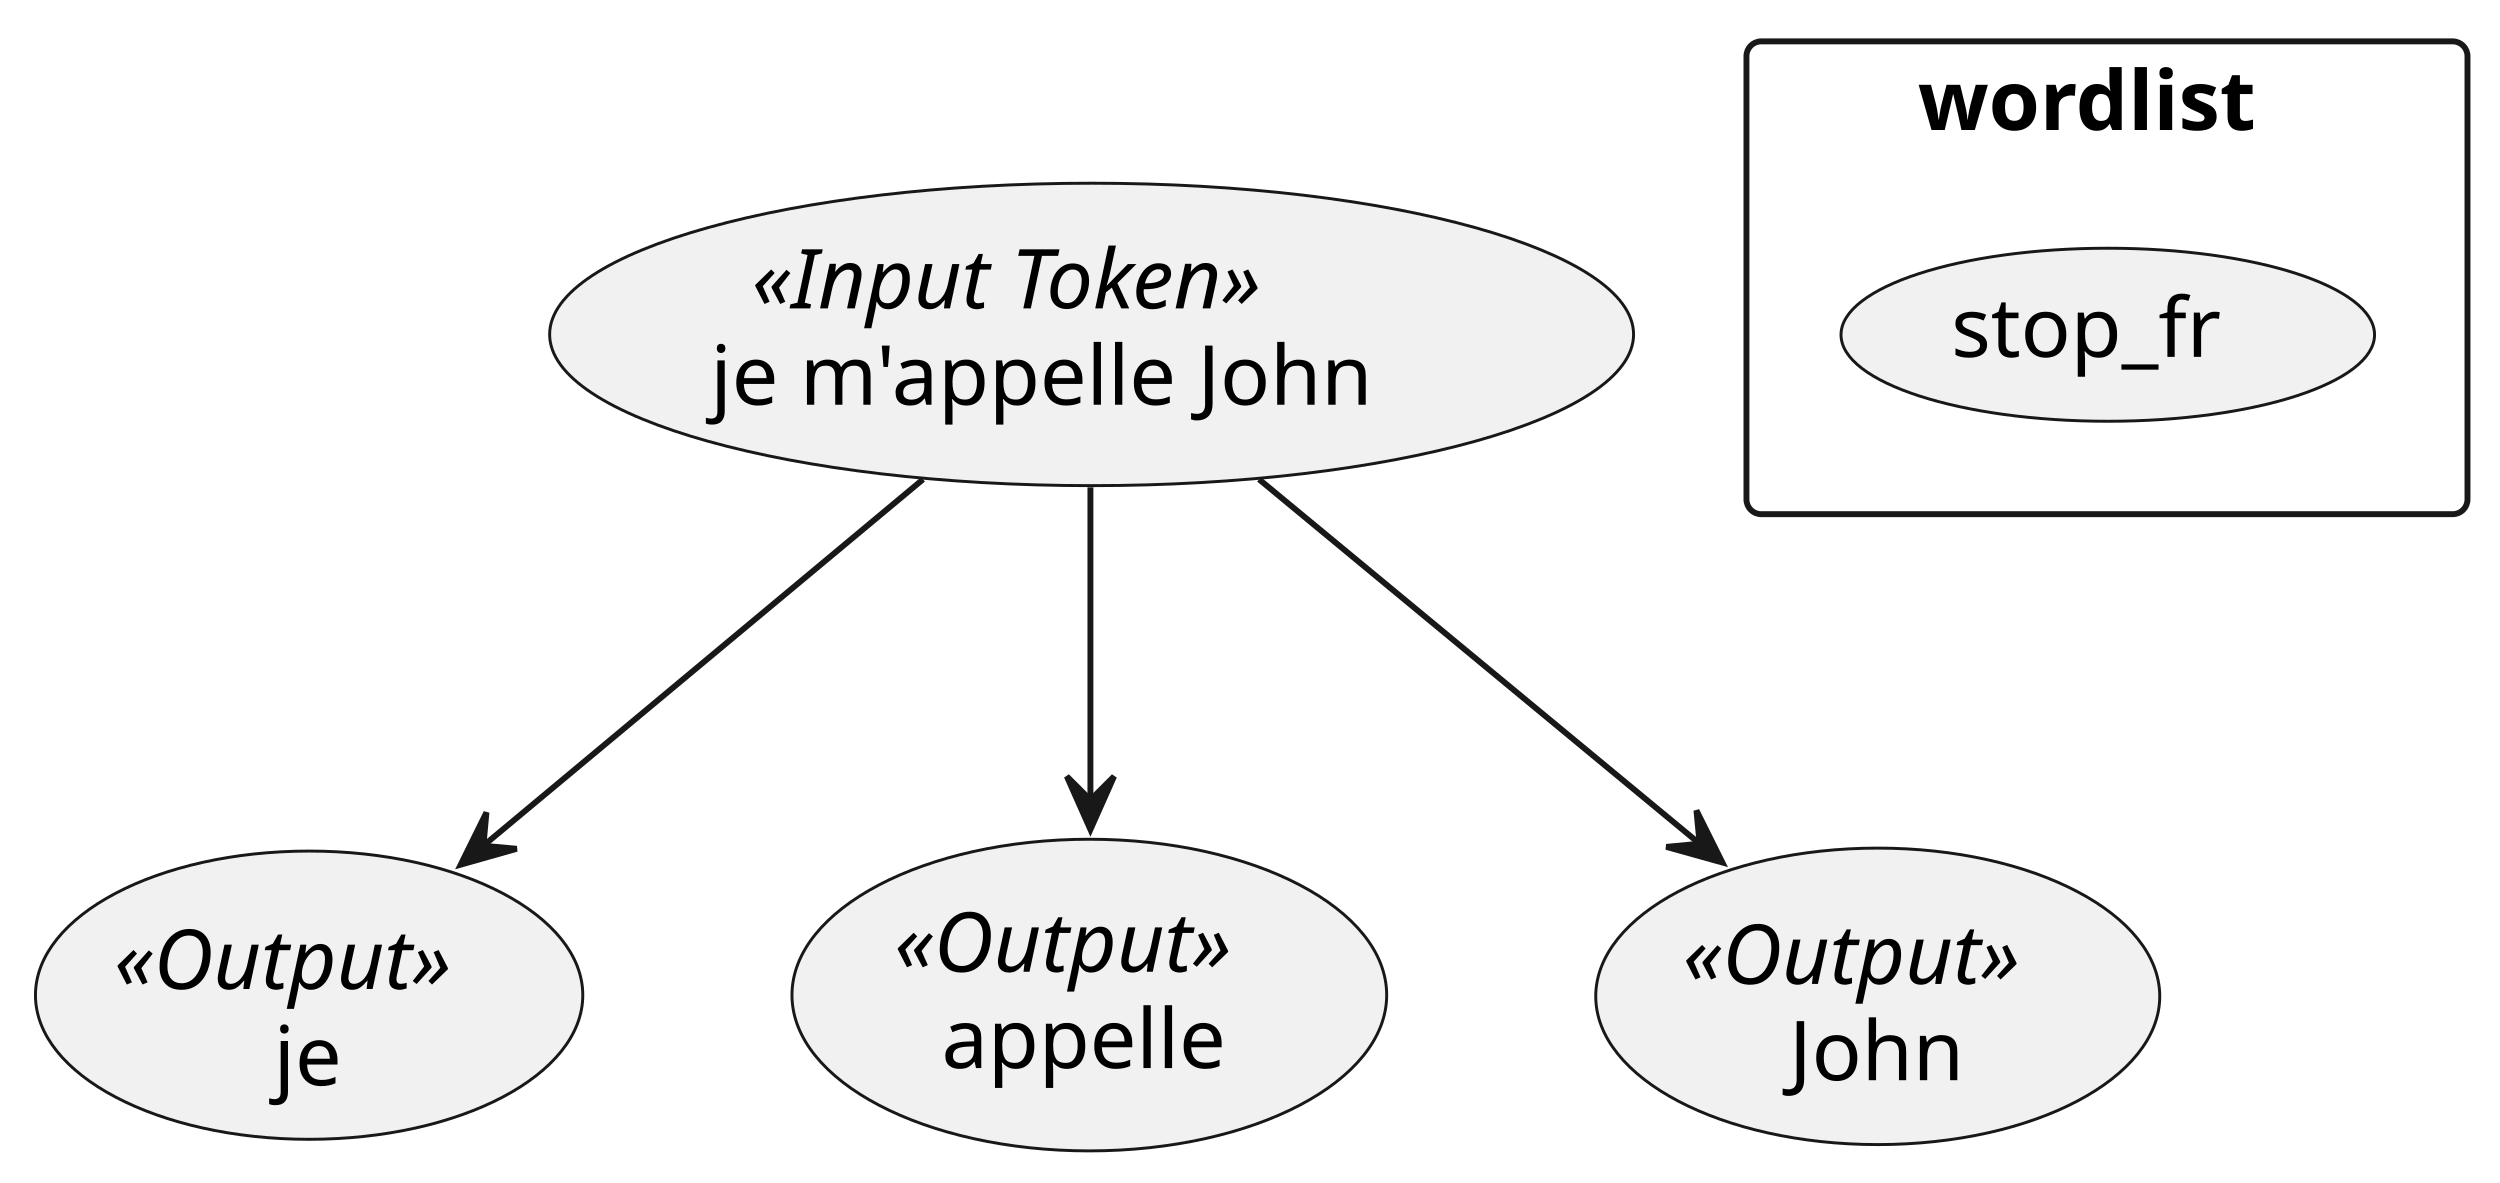
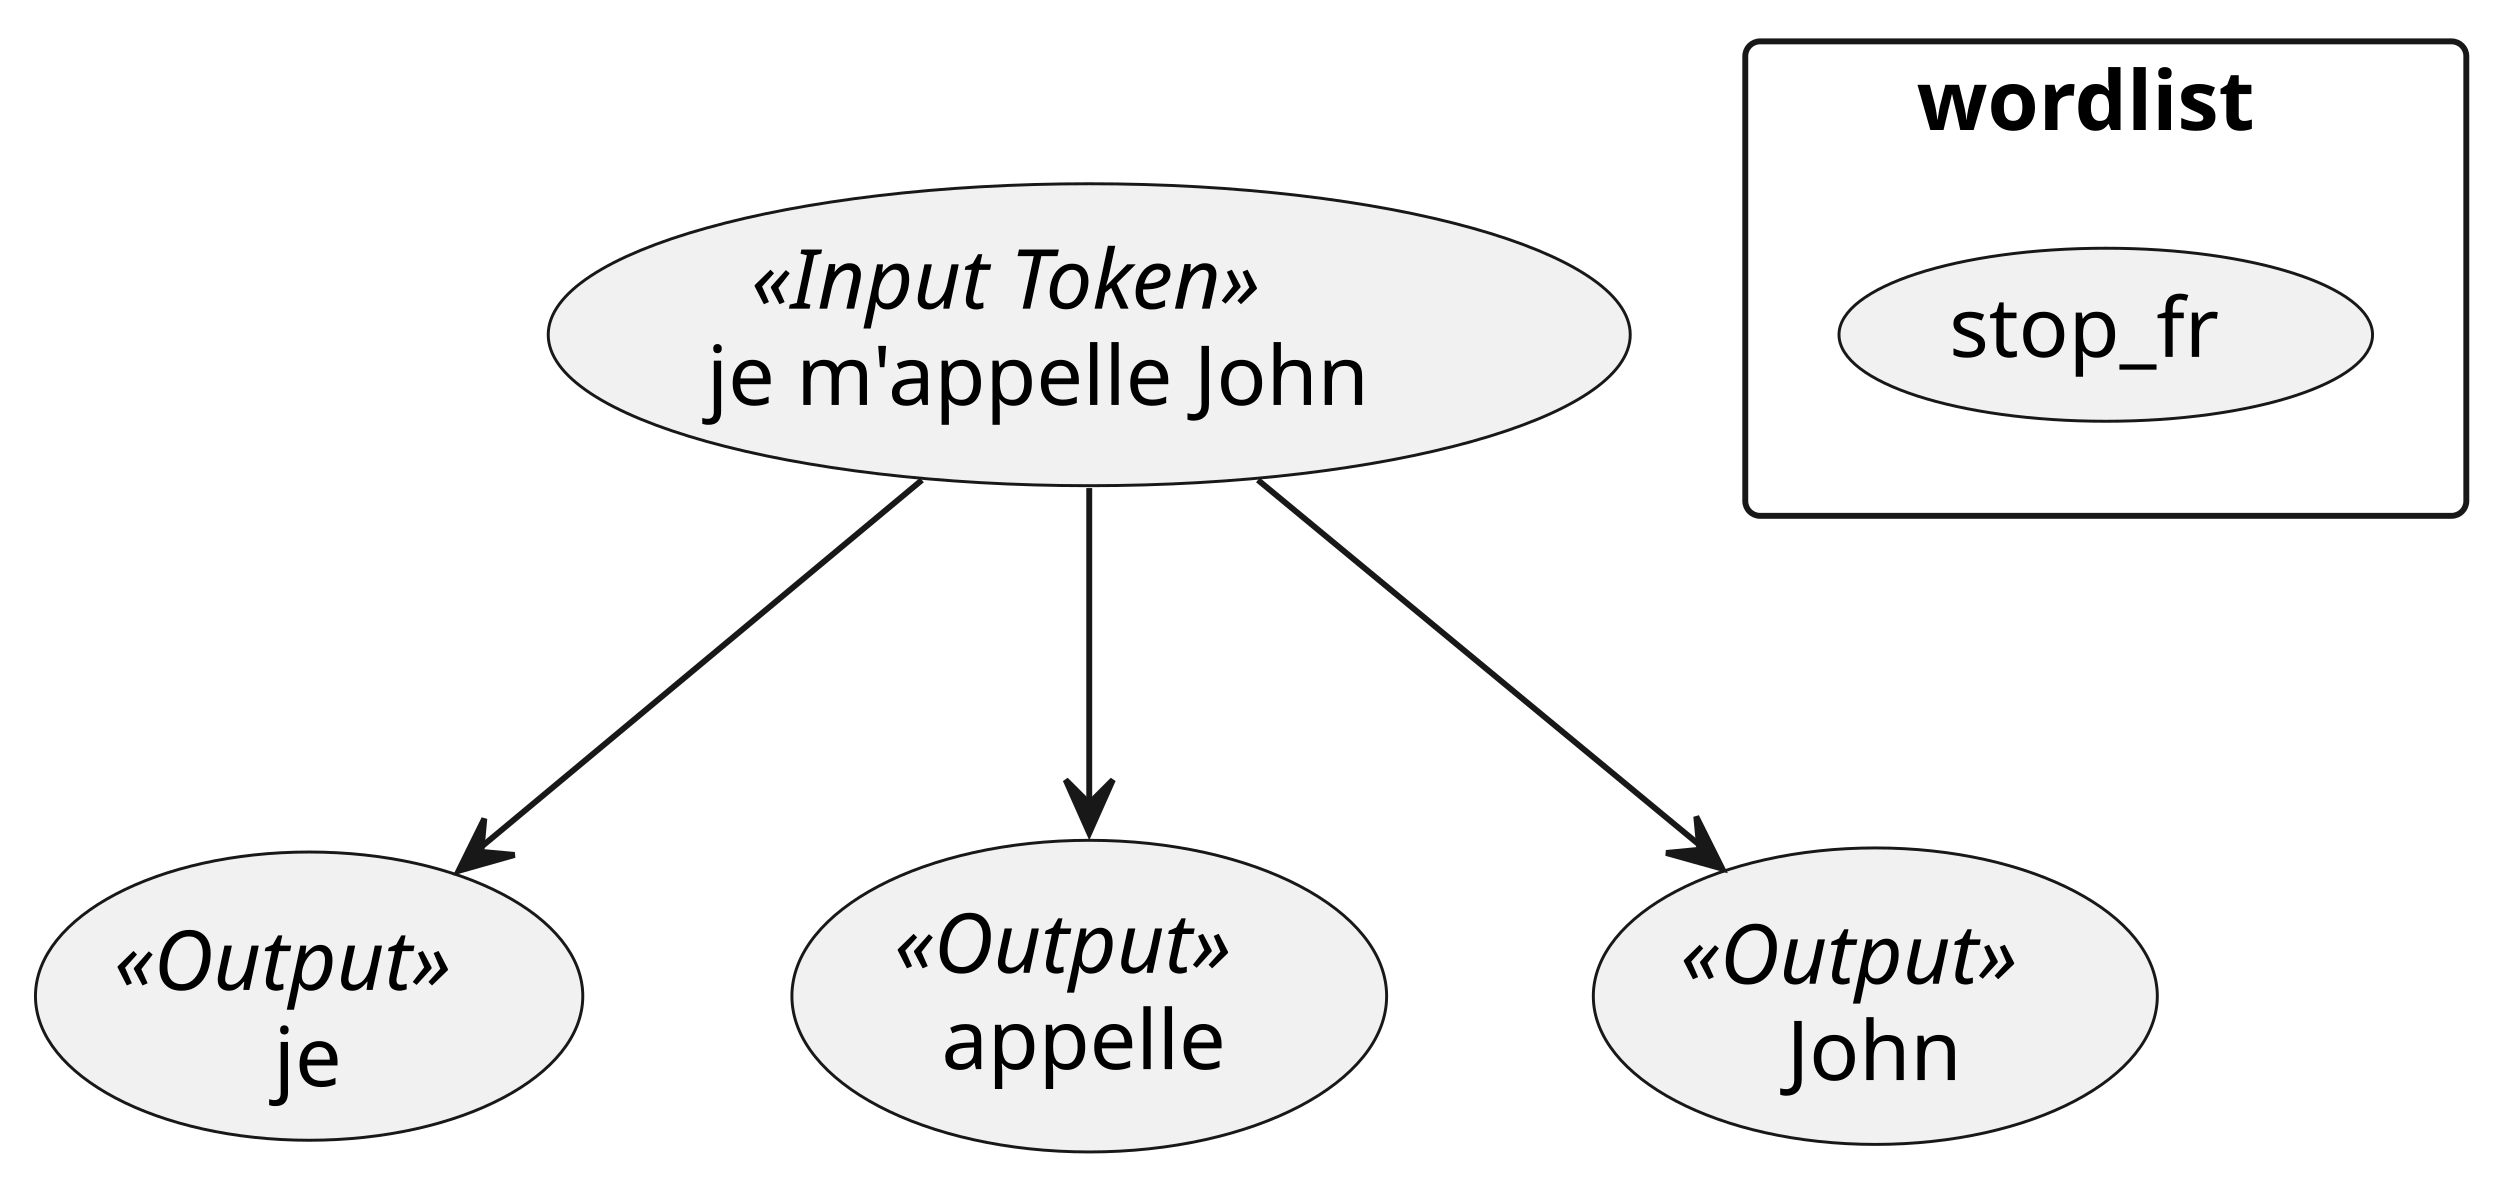
<svg xmlns="http://www.w3.org/2000/svg" contentStyleType="text/css" height="200px" preserveAspectRatio="none" style="width:423px;height:200px;background:#FFFFFF;" version="1.1" viewBox="0 0 423 200" width="423px" zoomAndPan="magnify">
  <defs />
  <g>
    <g id="cluster_wordlist">
-       <rect fill="none" height="80" rx="2.5" ry="2.5" style="stroke:#181818;stroke-width:1.0;" width="122" x="295.5" y="7" />
-       <text fill="#000000" font-family="sans-serif" font-size="14" font-weight="bold" lengthAdjust="spacing" textLength="64" x="324.5" y="21.995">wordlist</text>
+       <rect fill="none" height="80.28" rx="2.5" ry="2.5" style="stroke:#181818;stroke-width:1.0;" width="122" x="295.3" y="7" />
+       <text fill="#000000" font-family="sans-serif" font-size="14" font-weight="bold" lengthAdjust="spacing" textLength="64" x="324.3" y="21.995">wordlist</text>
    </g>
    <g id="elem_WL1">
-       <ellipse cx="356.637" cy="56.639" fill="#F1F1F1" rx="45.137" ry="14.639" style="stroke:#181818;stroke-width:0.5;" />
-       <text fill="#000000" font-family="sans-serif" font-size="14" lengthAdjust="spacing" textLength="47" x="330.137" y="60.387">stop_fr</text>
+       <ellipse cx="356.297" cy="56.639" fill="#F1F1F1" rx="45.137" ry="14.639" style="stroke:#181818;stroke-width:0.5;" />
+       <text fill="#000000" font-family="sans-serif" font-size="14" lengthAdjust="spacing" textLength="47" x="329.797" y="60.387">stop_fr</text>
    </g>
    <g id="elem_Start">
-       <ellipse cx="184.7" cy="56.586" fill="#F1F1F1" rx="91.7" ry="25.586" style="stroke:#181818;stroke-width:0.5;" />
-       <text fill="#000000" font-family="sans-serif" font-size="14" font-style="italic" lengthAdjust="spacing" textLength="102" x="127.2" y="52.185">«Input Token»</text>
-       <text fill="#000000" font-family="sans-serif" font-size="14" lengthAdjust="spacing" textLength="116" x="120.2" y="68.482">je m'appelle John</text>
+       <ellipse cx="184.298" cy="56.635" fill="#F1F1F1" rx="91.538" ry="25.545" style="stroke:#181818;stroke-width:0.5;" />
+       <text fill="#000000" font-family="sans-serif" font-size="14" font-style="italic" lengthAdjust="spacing" textLength="101" x="127.088" y="52.226">«Input Token»</text>
+       <text fill="#000000" font-family="sans-serif" font-size="14" lengthAdjust="spacing" textLength="116" x="119.588" y="68.522">je m'appelle John</text>
    </g>
    <g id="elem_je">
-       <ellipse cx="52.304" cy="168.386" fill="#F1F1F1" rx="46.304" ry="24.386" style="stroke:#181818;stroke-width:0.5;" />
-       <text fill="#000000" font-family="sans-serif" font-size="14" font-style="italic" lengthAdjust="spacing" textLength="66" x="19.304" y="167.335">«Output»</text>
-       <text fill="#000000" font-family="sans-serif" font-size="14" lengthAdjust="spacing" textLength="12" x="46.304" y="183.632">je</text>
+       <ellipse cx="52.304" cy="168.546" fill="#F1F1F1" rx="46.304" ry="24.386" style="stroke:#181818;stroke-width:0.5;" />
+       <text fill="#000000" font-family="sans-serif" font-size="14" font-style="italic" lengthAdjust="spacing" textLength="66" x="19.304" y="167.495">«Output»</text>
+       <text fill="#000000" font-family="sans-serif" font-size="14" lengthAdjust="spacing" textLength="12" x="46.304" y="183.792">je</text>
    </g>
    <g id="elem_appelle">
-       <ellipse cx="184.314" cy="168.365" fill="#F1F1F1" rx="50.313" ry="26.366" style="stroke:#181818;stroke-width:0.5;" />
-       <text fill="#000000" font-family="sans-serif" font-size="14" font-style="italic" lengthAdjust="spacing" textLength="66" x="151.314" y="164.418">«Output»</text>
-       <text fill="#000000" font-family="sans-serif" font-size="14" lengthAdjust="spacing" textLength="50" x="159.314" y="180.715">appelle</text>
+       <ellipse cx="184.304" cy="168.546" fill="#F1F1F1" rx="50.313" ry="26.366" style="stroke:#181818;stroke-width:0.5;" />
+       <text fill="#000000" font-family="sans-serif" font-size="14" font-style="italic" lengthAdjust="spacing" textLength="66" x="151.304" y="164.599">«Output»</text>
+       <text fill="#000000" font-family="sans-serif" font-size="14" lengthAdjust="spacing" textLength="50" x="159.304" y="180.895">appelle</text>
    </g>
    <g id="elem_John">
-       <ellipse cx="317.714" cy="168.582" fill="#F1F1F1" rx="47.714" ry="25.082" style="stroke:#181818;stroke-width:0.5;" />
-       <text fill="#000000" font-family="sans-serif" font-size="14" font-style="italic" lengthAdjust="spacing" textLength="66" x="284.714" y="166.478">«Output»</text>
-       <text fill="#000000" font-family="sans-serif" font-size="14" lengthAdjust="spacing" textLength="30" x="302.714" y="182.775">John</text>
+       <ellipse cx="317.304" cy="168.552" fill="#F1F1F1" rx="47.714" ry="25.082" style="stroke:#181818;stroke-width:0.5;" />
+       <text fill="#000000" font-family="sans-serif" font-size="14" font-style="italic" lengthAdjust="spacing" textLength="66" x="284.304" y="166.448">«Output»</text>
+       <text fill="#000000" font-family="sans-serif" font-size="14" lengthAdjust="spacing" textLength="30" x="302.304" y="182.745">John</text>
    </g>
    <g id="link_Start_je">
-       <path d="M156.18,81.1 C134.21,99.41 103.86,124.7 81.67,143.19 " fill="none" id="Start-to-je" style="stroke:#181818;stroke-width:1.0;" />
-       <polygon fill="#181818" points="77.95,146.3,87.426,143.615,81.792,143.101,82.306,137.467,77.95,146.3" style="stroke:#181818;stroke-width:1.0;" />
+       <path d="M155.99,81.22 C133.92,99.6 103.4,125.01 81.19,143.5 " fill="none" id="Start-to-je" style="stroke:#181818;stroke-width:1.0;" />
+       <polygon fill="#181818" points="77.59,147.34,87.066,144.655,81.432,144.141,81.947,138.507,77.59,147.34" style="stroke:#181818;stroke-width:1.0;" />
    </g>
    <g id="link_Start_appelle">
-       <path d="M184.5,82.46 C184.5,98.27 184.5,118.85 184.5,135.81 " fill="none" id="Start-to-appelle" style="stroke:#181818;stroke-width:1.0;" />
-       <polygon fill="#181818" points="184.5,140.36,188.5,131.36,184.5,135.36,180.5,131.36,184.5,140.36" style="stroke:#181818;stroke-width:1.0;" />
+       <path d="M184.3,82.58 C184.3,98.52 184.3,119.31 184.3,136.33 " fill="none" id="Start-to-appelle" style="stroke:#181818;stroke-width:1.0;" />
+       <polygon fill="#181818" points="184.3,140.95,188.3,131.95,184.3,135.95,180.3,131.95,184.3,140.95" style="stroke:#181818;stroke-width:1.0;" />
    </g>
    <g id="link_Start_John">
-       <path d="M213.03,81.1 C235.03,99.29 265.36,124.38 287.68,142.84 " fill="none" id="Start-to-John" style="stroke:#181818;stroke-width:1.0;" />
-       <polygon fill="#181818" points="291.43,145.94,287.038,137.125,287.575,142.756,281.944,143.293,291.43,145.94" style="stroke:#181818;stroke-width:1.0;" />
+       <path d="M212.84,81.22 C235.02,99.55 265.68,124.89 288.04,143.37 " fill="none" id="Start-to-John" style="stroke:#181818;stroke-width:1.0;" />
+       <polygon fill="#181818" points="291.4,146.97,287.008,138.155,287.545,143.786,281.914,144.323,291.4,146.97" style="stroke:#181818;stroke-width:1.0;" />
    </g>
  </g>
</svg>
